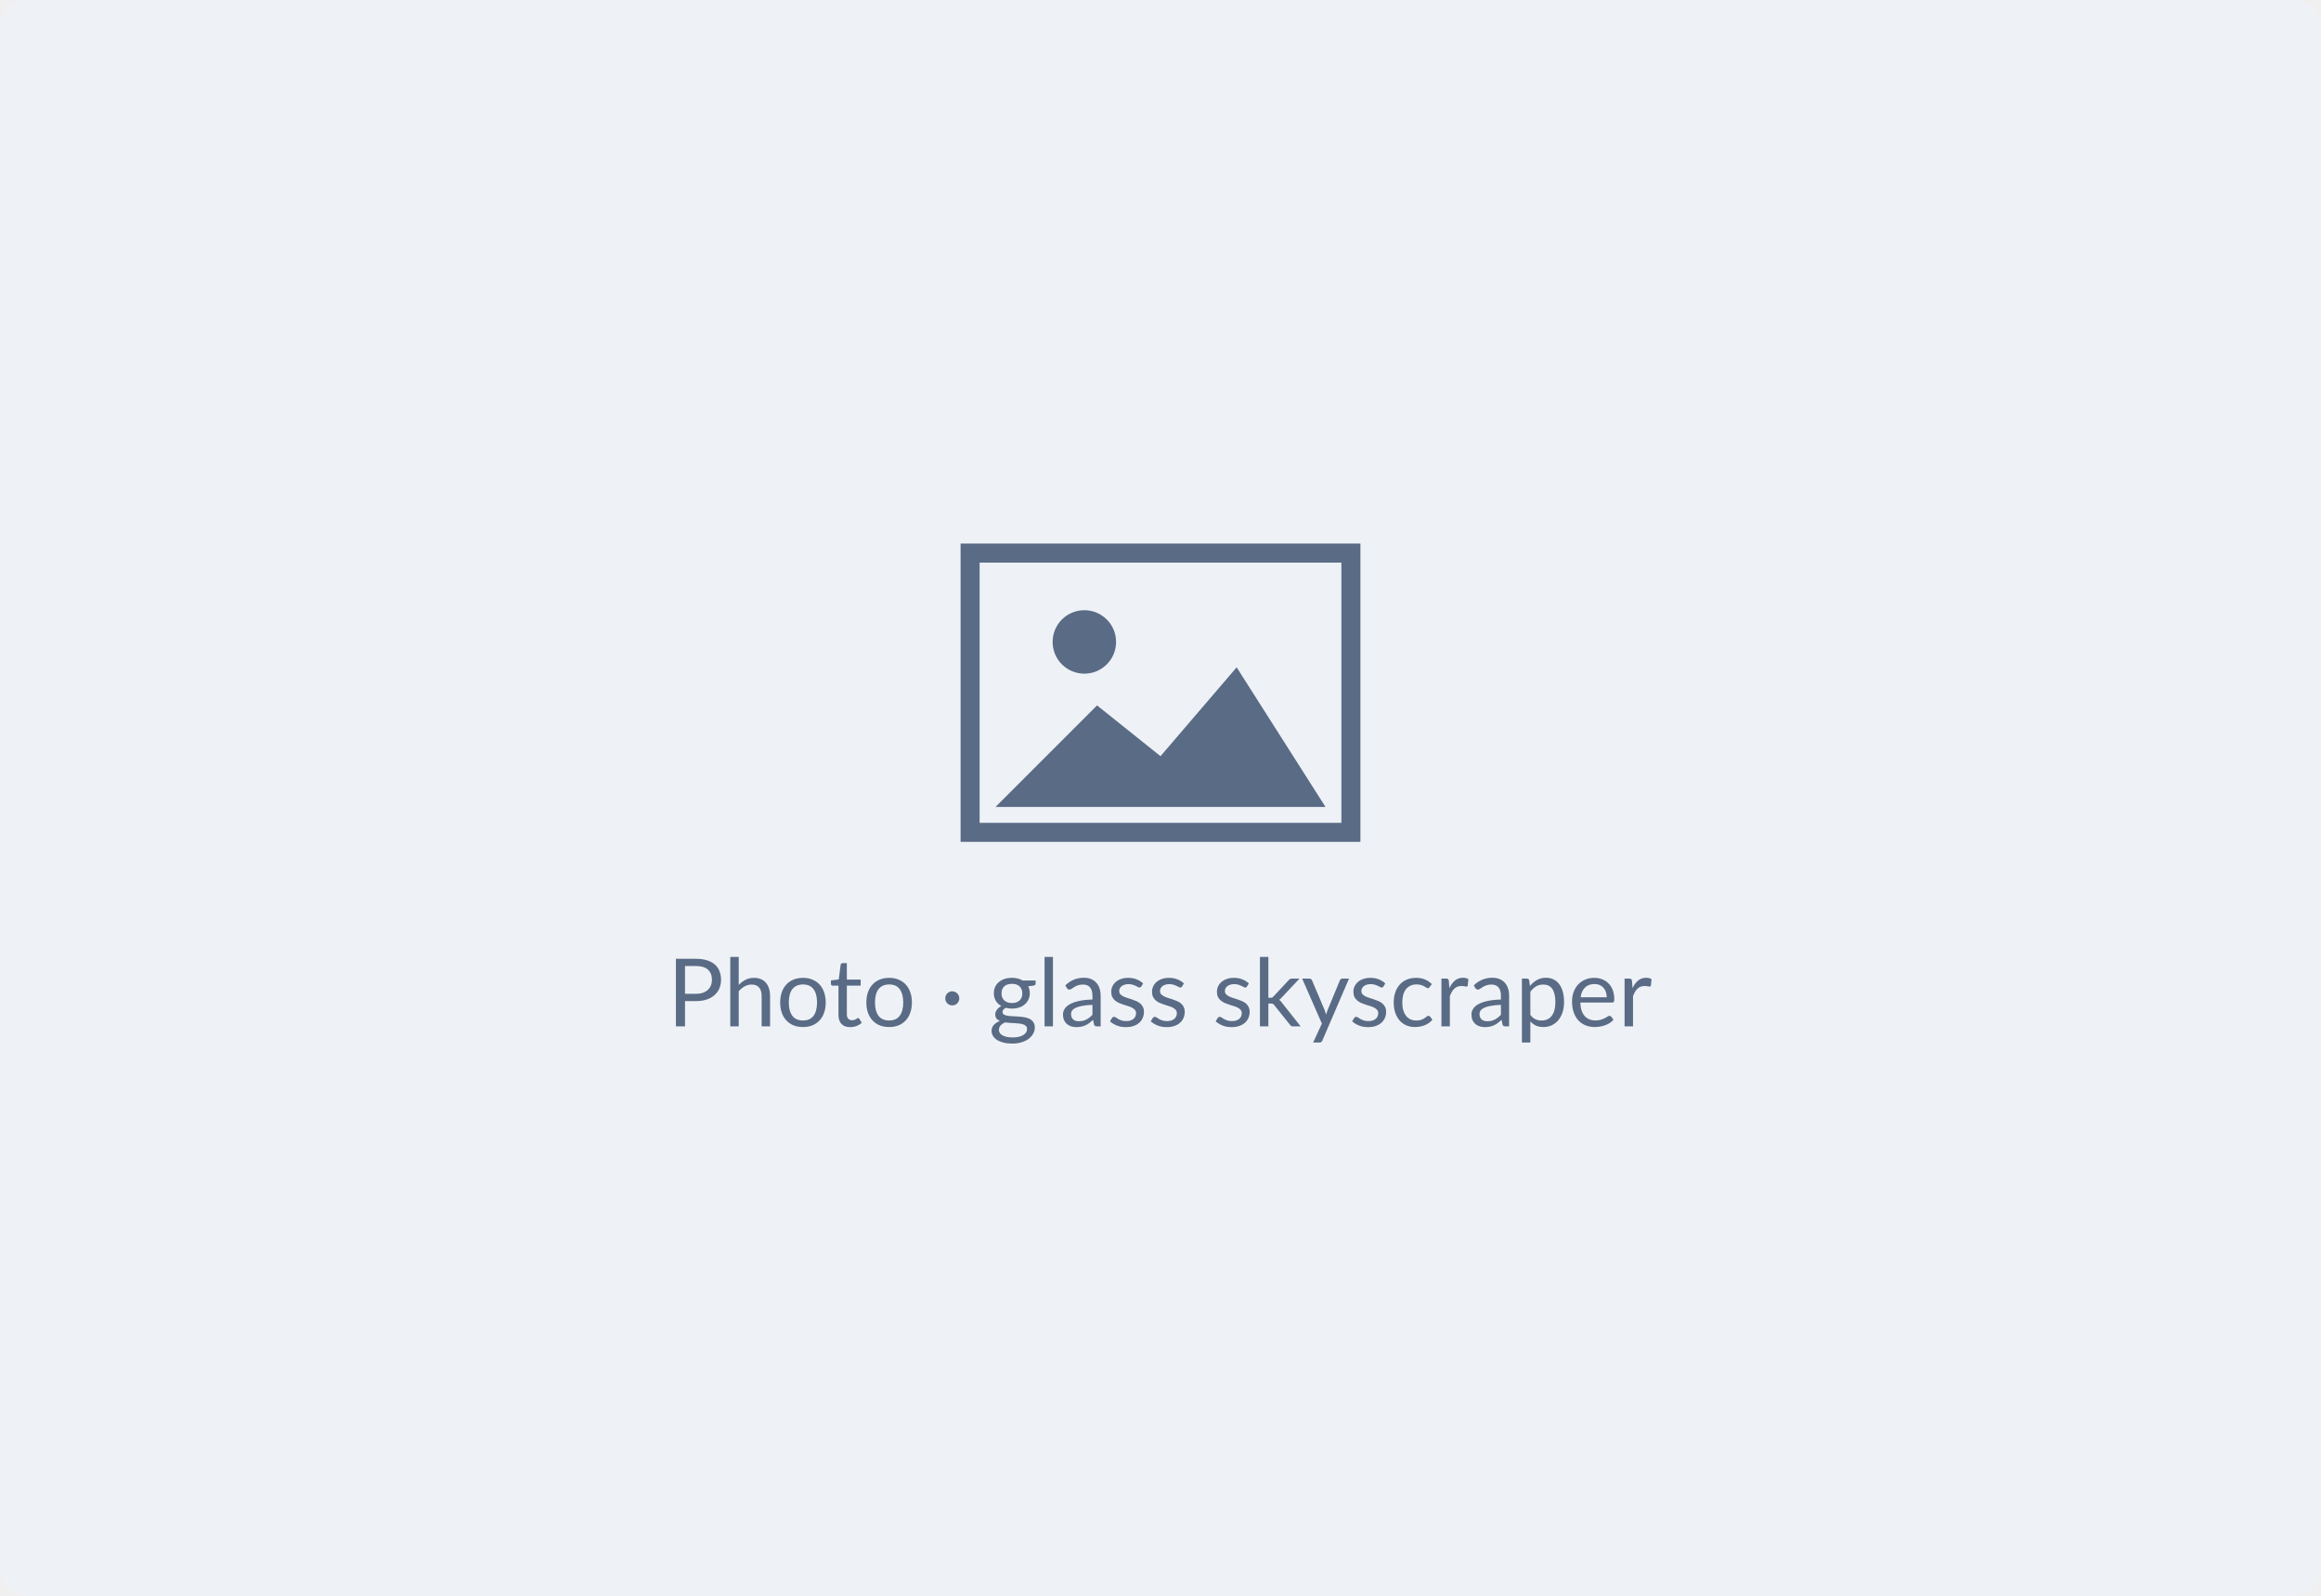
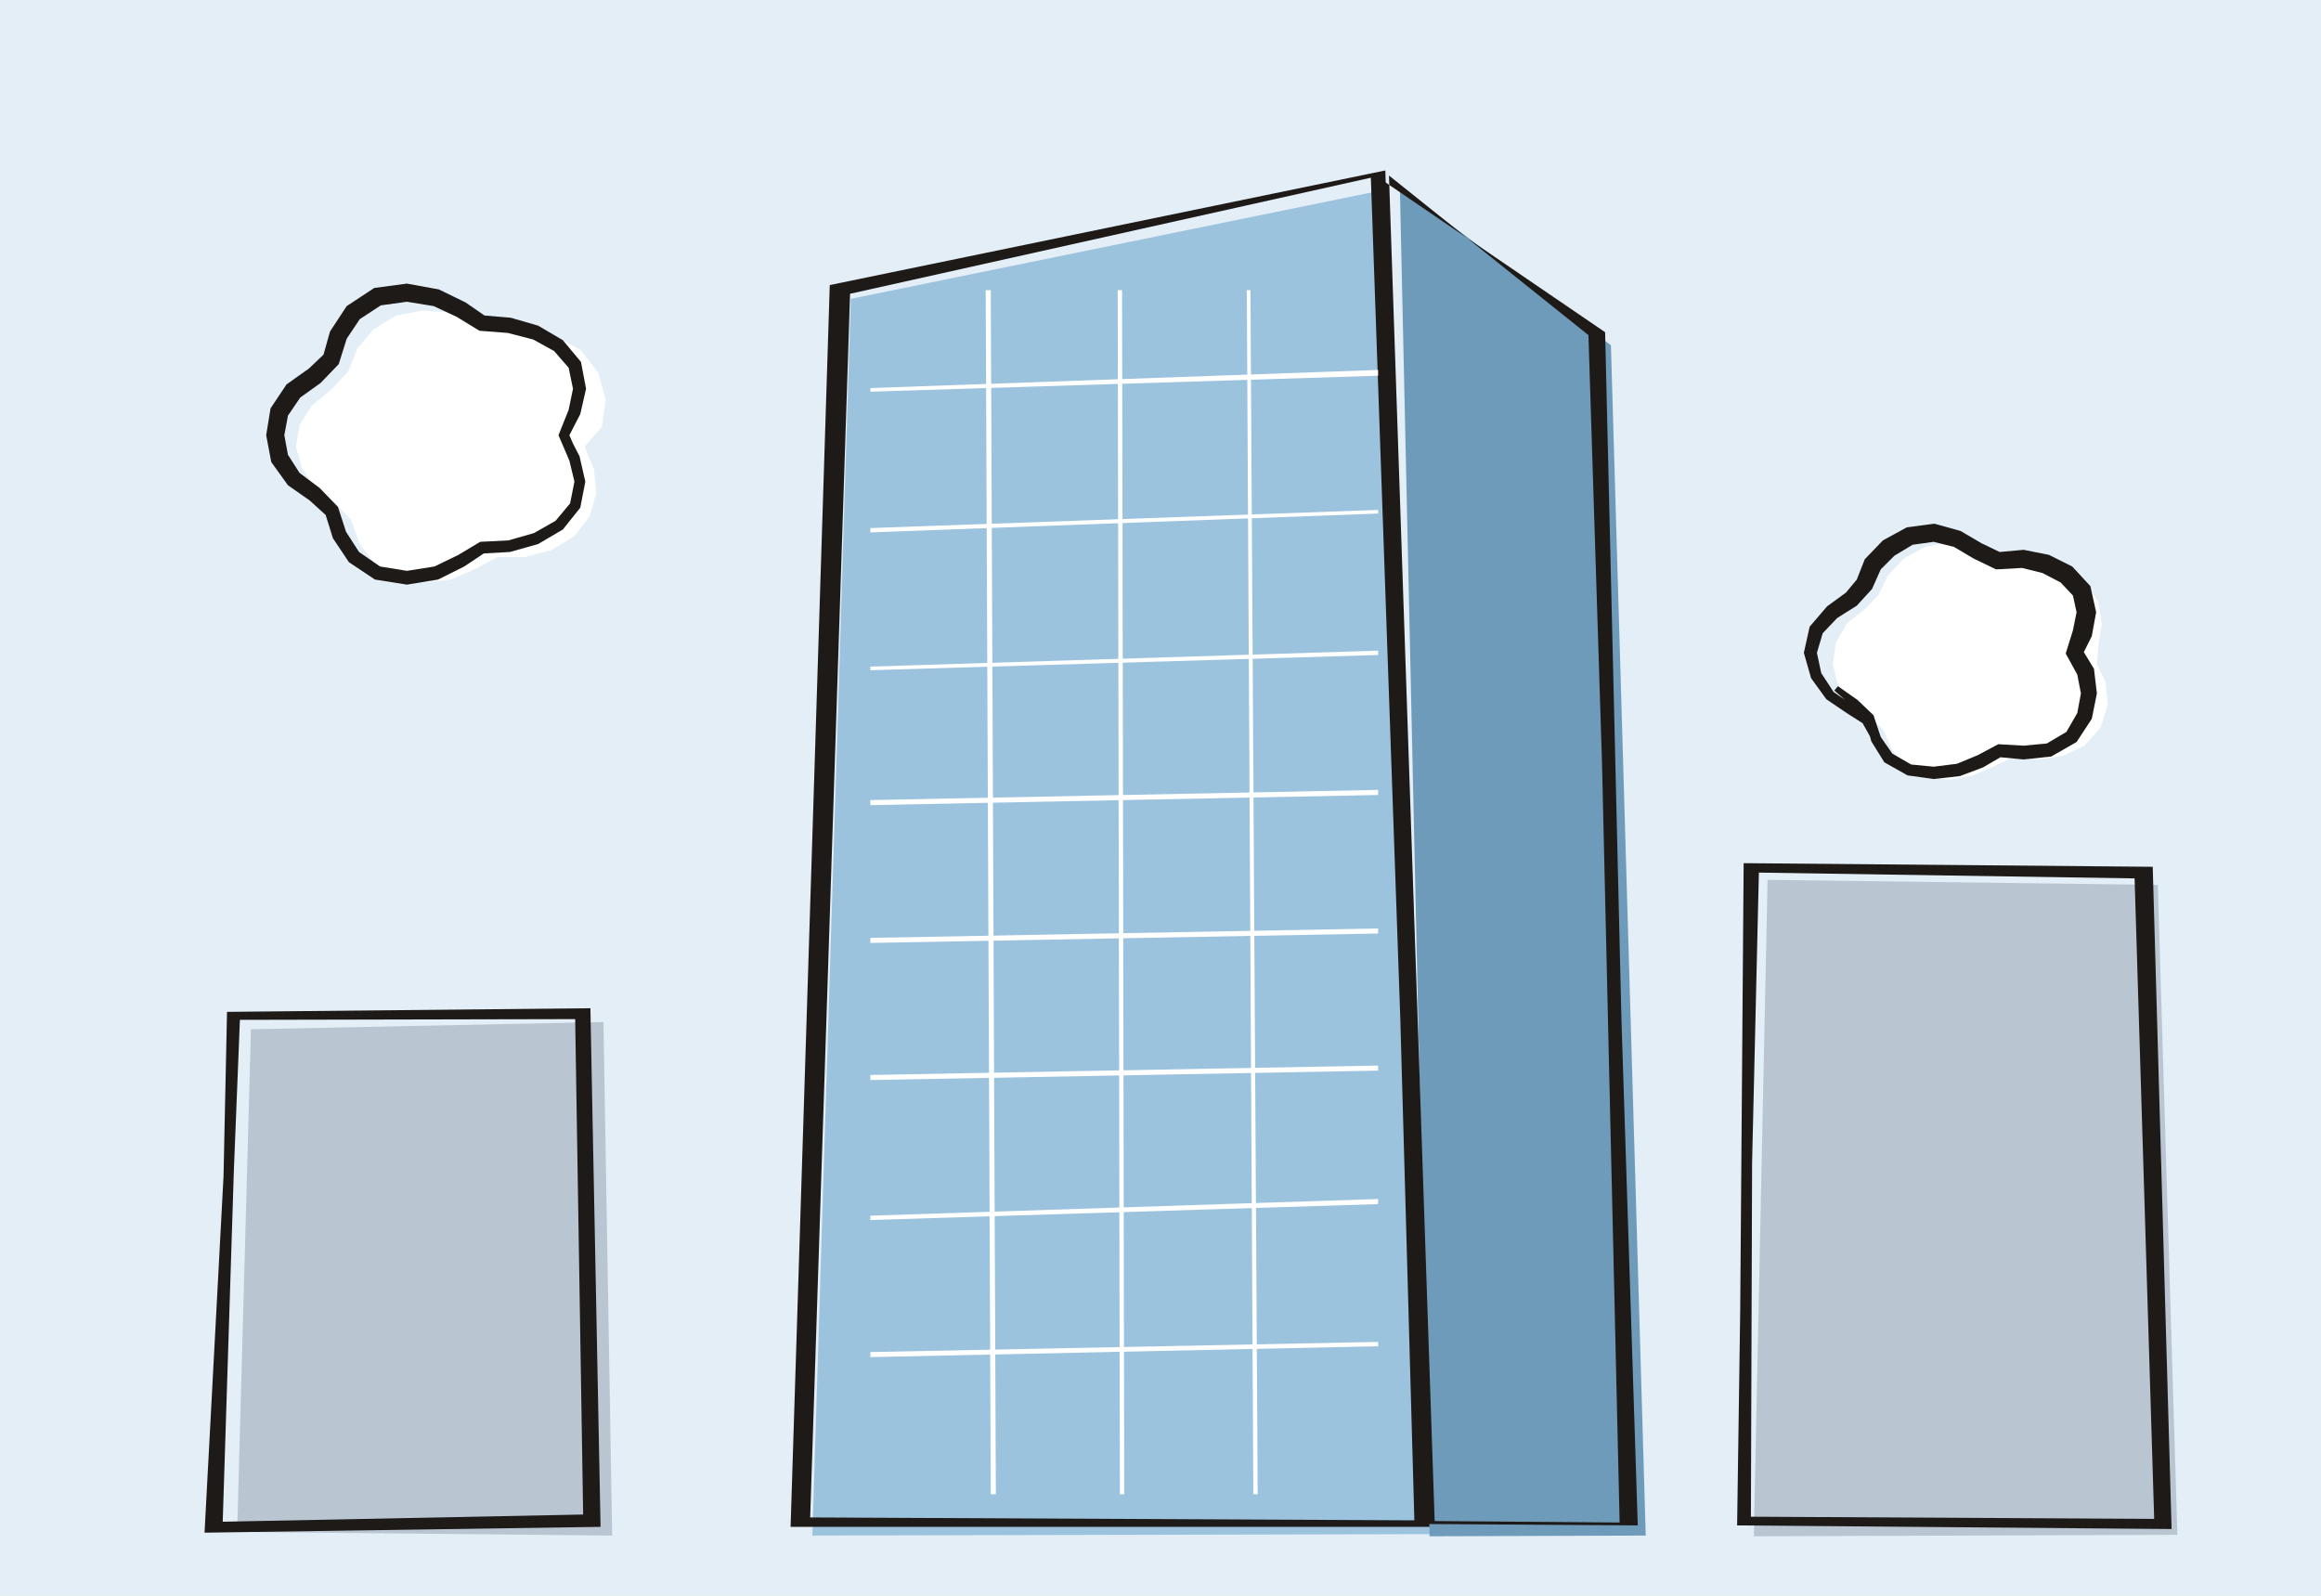
<svg xmlns="http://www.w3.org/2000/svg" width="320" height="220" viewBox="0 0 320 220" fill="none">
-   <g id="Picture">
-     <g id="Picture=Glass skyscraper">
-       <path d="M0 4C0 1.791 1.791 0 4 0H316C318.209 0 320 1.791 320 4V216C320 218.209 318.209 220 316 220H4C1.791 220 0 218.209 0 216V4Z" fill="#EEF2F7" />
-       <g id="Photo icon" clip-path="url(#clip0_3_4)">
-         <path id="Vector" d="M186.25 76.25H133.75V114.75H186.25V76.25Z" stroke="#5A6B85" stroke-width="2.625" />
-         <path id="Vector_2" d="M149.5 92.875C151.916 92.875 153.875 90.916 153.875 88.5C153.875 86.084 151.916 84.125 149.5 84.125C147.084 84.125 145.125 86.084 145.125 88.5C145.125 90.916 147.084 92.875 149.5 92.875Z" fill="#5A6B85" />
-         <path id="Vector_3" d="M137.25 111.25L151.25 97.25L160 104.25L170.5 92L182.75 111.25H137.25Z" fill="#5A6B85" />
-       </g>
-       <path id="Label" d="M95.939 137.015C96.299 137.015 96.615 136.967 96.888 136.872C97.165 136.777 97.397 136.644 97.584 136.475C97.774 136.302 97.917 136.096 98.013 135.858C98.108 135.62 98.156 135.357 98.156 135.071C98.156 134.478 97.971 134.014 97.603 133.68C97.239 133.347 96.684 133.18 95.939 133.18H94.444V137.015H95.939ZM95.939 132.185C96.528 132.185 97.04 132.255 97.473 132.393C97.911 132.528 98.272 132.721 98.558 132.972C98.844 133.223 99.057 133.527 99.195 133.882C99.338 134.237 99.41 134.634 99.41 135.071C99.41 135.505 99.334 135.901 99.183 136.261C99.031 136.621 98.808 136.93 98.513 137.19C98.223 137.45 97.861 137.654 97.427 137.801C96.999 137.944 96.502 138.016 95.939 138.016H94.444V141.5H93.189V132.185H95.939ZM101.85 135.793C102.131 135.494 102.443 135.256 102.786 135.078C103.128 134.9 103.522 134.811 103.969 134.811C104.328 134.811 104.645 134.872 104.918 134.993C105.195 135.11 105.425 135.279 105.607 135.5C105.793 135.717 105.934 135.979 106.029 136.287C106.124 136.595 106.172 136.935 106.172 137.307V141.5H105.009V137.307C105.009 136.809 104.894 136.423 104.664 136.15C104.439 135.873 104.094 135.734 103.631 135.734C103.288 135.734 102.968 135.817 102.669 135.981C102.374 136.146 102.101 136.369 101.85 136.651V141.5H100.686V131.925H101.85V135.793ZM110.711 134.811C111.192 134.811 111.625 134.892 112.011 135.052C112.396 135.212 112.726 135.44 112.999 135.734C113.272 136.029 113.48 136.387 113.623 136.807C113.77 137.223 113.844 137.689 113.844 138.204C113.844 138.724 113.77 139.192 113.623 139.608C113.48 140.024 113.272 140.38 112.999 140.674C112.726 140.969 112.396 141.197 112.011 141.357C111.625 141.513 111.192 141.591 110.711 141.591C110.225 141.591 109.788 141.513 109.398 141.357C109.012 141.197 108.683 140.969 108.41 140.674C108.137 140.38 107.926 140.024 107.779 139.608C107.636 139.192 107.565 138.724 107.565 138.204C107.565 137.689 107.636 137.223 107.779 136.807C107.926 136.387 108.137 136.029 108.41 135.734C108.683 135.44 109.012 135.212 109.398 135.052C109.788 134.892 110.225 134.811 110.711 134.811ZM110.711 140.688C111.361 140.688 111.846 140.471 112.167 140.037C112.487 139.6 112.648 138.991 112.648 138.211C112.648 137.427 112.487 136.816 112.167 136.378C111.846 135.94 111.361 135.721 110.711 135.721C110.381 135.721 110.093 135.778 109.846 135.89C109.603 136.003 109.4 136.166 109.235 136.378C109.075 136.59 108.953 136.852 108.871 137.164C108.793 137.472 108.754 137.821 108.754 138.211C108.754 138.991 108.914 139.6 109.235 140.037C109.56 140.471 110.052 140.688 110.711 140.688ZM117.218 141.604C116.698 141.604 116.297 141.459 116.016 141.168C115.738 140.878 115.6 140.46 115.6 139.914V135.884H114.807C114.737 135.884 114.679 135.864 114.631 135.825C114.584 135.782 114.56 135.717 114.56 135.63V135.169L115.639 135.032L115.905 132.998C115.918 132.933 115.946 132.881 115.99 132.842C116.037 132.799 116.098 132.777 116.172 132.777H116.757V135.045H118.661V135.884H116.757V139.836C116.757 140.113 116.824 140.319 116.958 140.453C117.093 140.588 117.266 140.655 117.478 140.655C117.6 140.655 117.704 140.64 117.79 140.609C117.881 140.575 117.959 140.538 118.024 140.499C118.089 140.46 118.143 140.425 118.187 140.395C118.234 140.36 118.276 140.343 118.31 140.343C118.371 140.343 118.425 140.38 118.473 140.453L118.811 141.006C118.611 141.192 118.371 141.34 118.089 141.448C117.808 141.552 117.517 141.604 117.218 141.604ZM122.593 134.811C123.074 134.811 123.508 134.892 123.893 135.052C124.279 135.212 124.608 135.44 124.881 135.734C125.154 136.029 125.362 136.387 125.505 136.807C125.653 137.223 125.726 137.689 125.726 138.204C125.726 138.724 125.653 139.192 125.505 139.608C125.362 140.024 125.154 140.38 124.881 140.674C124.608 140.969 124.279 141.197 123.893 141.357C123.508 141.513 123.074 141.591 122.593 141.591C122.108 141.591 121.67 141.513 121.28 141.357C120.895 141.197 120.565 140.969 120.292 140.674C120.019 140.38 119.809 140.024 119.662 139.608C119.519 139.192 119.447 138.724 119.447 138.204C119.447 137.689 119.519 137.223 119.662 136.807C119.809 136.387 120.019 136.029 120.292 135.734C120.565 135.44 120.895 135.212 121.28 135.052C121.67 134.892 122.108 134.811 122.593 134.811ZM122.593 140.688C123.243 140.688 123.729 140.471 124.049 140.037C124.37 139.6 124.53 138.991 124.53 138.211C124.53 137.427 124.37 136.816 124.049 136.378C123.729 135.94 123.243 135.721 122.593 135.721C122.264 135.721 121.976 135.778 121.729 135.89C121.486 136.003 121.283 136.166 121.118 136.378C120.958 136.59 120.836 136.852 120.754 137.164C120.676 137.472 120.637 137.821 120.637 138.211C120.637 138.991 120.797 139.6 121.118 140.037C121.443 140.471 121.935 140.688 122.593 140.688ZM130.325 137.645C130.325 137.511 130.349 137.383 130.397 137.262C130.449 137.141 130.518 137.037 130.605 136.95C130.696 136.863 130.797 136.794 130.91 136.742C131.027 136.69 131.151 136.664 131.281 136.664C131.415 136.664 131.543 136.69 131.664 136.742C131.785 136.794 131.889 136.863 131.976 136.95C132.063 137.037 132.132 137.141 132.184 137.262C132.236 137.383 132.262 137.511 132.262 137.645C132.262 137.775 132.236 137.899 132.184 138.016C132.132 138.133 132.063 138.237 131.976 138.328C131.889 138.415 131.785 138.484 131.664 138.536C131.543 138.584 131.415 138.607 131.281 138.607C131.151 138.607 131.027 138.584 130.91 138.536C130.797 138.484 130.696 138.415 130.605 138.328C130.518 138.237 130.449 138.133 130.397 138.016C130.349 137.899 130.325 137.775 130.325 137.645ZM139.518 138.282C139.752 138.282 139.957 138.25 140.135 138.185C140.313 138.12 140.462 138.029 140.584 137.912C140.705 137.795 140.796 137.656 140.857 137.496C140.917 137.331 140.948 137.151 140.948 136.956C140.948 136.553 140.824 136.233 140.577 135.994C140.334 135.756 139.981 135.637 139.518 135.637C139.05 135.637 138.692 135.756 138.445 135.994C138.202 136.233 138.081 136.553 138.081 136.956C138.081 137.151 138.111 137.331 138.172 137.496C138.237 137.656 138.33 137.795 138.452 137.912C138.573 138.029 138.722 138.12 138.9 138.185C139.078 138.25 139.284 138.282 139.518 138.282ZM141.604 141.858C141.604 141.697 141.559 141.567 141.468 141.467C141.377 141.368 141.253 141.29 141.097 141.233C140.945 141.177 140.768 141.138 140.564 141.116C140.36 141.09 140.144 141.071 139.914 141.058C139.689 141.045 139.459 141.032 139.225 141.019C138.991 141.006 138.766 140.984 138.549 140.954C138.306 141.067 138.107 141.21 137.951 141.383C137.799 141.552 137.724 141.751 137.724 141.981C137.724 142.128 137.76 142.265 137.834 142.391C137.912 142.521 138.029 142.631 138.185 142.722C138.341 142.817 138.536 142.891 138.77 142.943C139.008 142.999 139.288 143.028 139.609 143.028C139.921 143.028 140.2 142.999 140.447 142.943C140.694 142.887 140.902 142.807 141.071 142.703C141.244 142.599 141.377 142.475 141.468 142.332C141.559 142.189 141.604 142.031 141.604 141.858ZM142.781 135.175V135.604C142.781 135.747 142.69 135.838 142.508 135.877L141.76 135.975C141.907 136.261 141.981 136.577 141.981 136.924C141.981 137.245 141.918 137.537 141.793 137.801C141.671 138.061 141.502 138.285 141.286 138.471C141.069 138.657 140.809 138.8 140.506 138.9C140.202 139 139.873 139.049 139.518 139.049C139.21 139.049 138.92 139.013 138.647 138.939C138.508 139.026 138.402 139.119 138.328 139.218C138.254 139.314 138.218 139.411 138.218 139.511C138.218 139.667 138.28 139.786 138.406 139.868C138.536 139.946 138.705 140.003 138.913 140.037C139.121 140.072 139.357 140.094 139.622 140.102C139.89 140.111 140.163 140.126 140.441 140.148C140.722 140.165 140.995 140.198 141.26 140.245C141.528 140.293 141.767 140.371 141.975 140.479C142.183 140.588 142.349 140.737 142.475 140.928C142.605 141.119 142.67 141.366 142.67 141.669C142.67 141.951 142.599 142.224 142.456 142.488C142.317 142.752 142.115 142.986 141.851 143.19C141.587 143.398 141.262 143.563 140.876 143.684C140.495 143.81 140.064 143.873 139.583 143.873C139.102 143.873 138.681 143.825 138.322 143.73C137.962 143.634 137.663 143.506 137.425 143.346C137.186 143.186 137.006 142.999 136.885 142.787C136.768 142.579 136.71 142.36 136.71 142.131C136.71 141.806 136.811 141.53 137.015 141.305C137.219 141.08 137.498 140.9 137.854 140.765C137.659 140.679 137.503 140.564 137.386 140.421C137.273 140.274 137.217 140.076 137.217 139.83C137.217 139.734 137.234 139.637 137.269 139.537C137.303 139.433 137.355 139.331 137.425 139.231C137.498 139.127 137.587 139.03 137.691 138.939C137.795 138.848 137.916 138.768 138.055 138.698C137.73 138.516 137.477 138.276 137.295 137.977C137.113 137.674 137.022 137.323 137.022 136.924C137.022 136.603 137.082 136.313 137.204 136.053C137.329 135.789 137.503 135.565 137.724 135.383C137.945 135.197 138.207 135.054 138.51 134.954C138.818 134.855 139.154 134.805 139.518 134.805C139.804 134.805 140.07 134.837 140.317 134.902C140.564 134.963 140.789 135.054 140.993 135.175H142.781ZM145.173 131.925V141.5H144.016V131.925H145.173ZM150.618 138.536C150.085 138.553 149.63 138.597 149.253 138.666C148.88 138.731 148.575 138.818 148.336 138.926C148.102 139.034 147.931 139.162 147.823 139.309C147.719 139.457 147.667 139.621 147.667 139.803C147.667 139.977 147.695 140.126 147.751 140.252C147.808 140.378 147.883 140.482 147.979 140.564C148.078 140.642 148.193 140.7 148.323 140.739C148.458 140.774 148.601 140.791 148.752 140.791C148.956 140.791 149.142 140.772 149.311 140.733C149.48 140.69 149.638 140.629 149.786 140.551C149.937 140.473 150.08 140.38 150.215 140.271C150.353 140.163 150.488 140.04 150.618 139.901V138.536ZM146.88 135.845C147.244 135.494 147.636 135.232 148.057 135.058C148.477 134.885 148.943 134.798 149.454 134.798C149.823 134.798 150.15 134.859 150.436 134.98C150.722 135.102 150.962 135.271 151.157 135.487C151.352 135.704 151.5 135.966 151.599 136.274C151.699 136.582 151.749 136.92 151.749 137.288V141.5H151.235C151.123 141.5 151.036 141.483 150.975 141.448C150.915 141.409 150.867 141.335 150.832 141.227L150.702 140.603C150.529 140.763 150.36 140.906 150.195 141.032C150.031 141.153 149.857 141.257 149.675 141.344C149.493 141.426 149.298 141.489 149.09 141.533C148.887 141.58 148.659 141.604 148.408 141.604C148.152 141.604 147.912 141.569 147.686 141.5C147.461 141.426 147.264 141.318 147.095 141.175C146.93 141.032 146.798 140.852 146.698 140.635C146.603 140.414 146.555 140.154 146.555 139.855C146.555 139.595 146.627 139.346 146.77 139.108C146.913 138.865 147.145 138.651 147.465 138.464C147.786 138.278 148.204 138.126 148.72 138.009C149.235 137.888 149.868 137.819 150.618 137.801V137.288C150.618 136.777 150.507 136.391 150.286 136.131C150.065 135.867 149.742 135.734 149.318 135.734C149.032 135.734 148.791 135.771 148.596 135.845C148.406 135.914 148.239 135.994 148.096 136.085C147.957 136.172 147.836 136.252 147.732 136.326C147.632 136.395 147.532 136.43 147.433 136.43C147.355 136.43 147.288 136.41 147.231 136.371C147.175 136.328 147.127 136.276 147.088 136.215L146.88 135.845ZM157.346 136.001C157.294 136.096 157.214 136.144 157.106 136.144C157.041 136.144 156.967 136.12 156.885 136.072C156.802 136.025 156.701 135.973 156.579 135.916C156.462 135.856 156.321 135.802 156.157 135.754C155.992 135.702 155.797 135.676 155.572 135.676C155.377 135.676 155.201 135.702 155.045 135.754C154.889 135.802 154.755 135.869 154.642 135.955C154.534 136.042 154.449 136.144 154.389 136.261C154.332 136.374 154.304 136.497 154.304 136.631C154.304 136.8 154.352 136.941 154.447 137.054C154.547 137.167 154.677 137.264 154.837 137.346C154.998 137.429 155.18 137.502 155.383 137.567C155.587 137.628 155.795 137.695 156.007 137.769C156.224 137.838 156.434 137.916 156.638 138.003C156.841 138.09 157.023 138.198 157.184 138.328C157.344 138.458 157.472 138.618 157.567 138.809C157.667 138.995 157.717 139.221 157.717 139.485C157.717 139.788 157.663 140.07 157.554 140.33C157.446 140.586 157.286 140.809 157.073 140.999C156.861 141.186 156.601 141.333 156.293 141.441C155.986 141.55 155.63 141.604 155.227 141.604C154.768 141.604 154.352 141.53 153.979 141.383C153.607 141.231 153.29 141.038 153.03 140.804L153.303 140.362C153.338 140.306 153.379 140.263 153.427 140.232C153.474 140.202 153.535 140.187 153.609 140.187C153.687 140.187 153.769 140.217 153.856 140.278C153.942 140.339 154.046 140.406 154.168 140.479C154.293 140.553 154.445 140.62 154.623 140.681C154.8 140.742 155.021 140.772 155.286 140.772C155.511 140.772 155.708 140.744 155.877 140.688C156.046 140.627 156.187 140.547 156.3 140.447C156.412 140.347 156.495 140.232 156.547 140.102C156.603 139.972 156.631 139.834 156.631 139.686C156.631 139.504 156.581 139.355 156.482 139.238C156.386 139.117 156.259 139.015 156.098 138.932C155.938 138.846 155.754 138.772 155.546 138.711C155.342 138.646 155.132 138.579 154.915 138.51C154.703 138.441 154.493 138.363 154.285 138.276C154.081 138.185 153.899 138.072 153.739 137.938C153.578 137.804 153.448 137.639 153.349 137.444C153.253 137.245 153.206 137.004 153.206 136.722C153.206 136.471 153.258 136.231 153.362 136.001C153.466 135.767 153.617 135.563 153.817 135.39C154.016 135.212 154.261 135.071 154.551 134.968C154.842 134.863 155.173 134.811 155.546 134.811C155.979 134.811 156.367 134.881 156.709 135.019C157.056 135.154 157.355 135.34 157.606 135.578L157.346 136.001ZM162.97 136.001C162.918 136.096 162.838 136.144 162.73 136.144C162.665 136.144 162.591 136.12 162.509 136.072C162.426 136.025 162.325 135.973 162.203 135.916C162.086 135.856 161.945 135.802 161.781 135.754C161.616 135.702 161.421 135.676 161.196 135.676C161.001 135.676 160.825 135.702 160.669 135.754C160.513 135.802 160.379 135.869 160.266 135.955C160.158 136.042 160.073 136.144 160.013 136.261C159.956 136.374 159.928 136.497 159.928 136.631C159.928 136.8 159.976 136.941 160.071 137.054C160.171 137.167 160.301 137.264 160.461 137.346C160.622 137.429 160.804 137.502 161.007 137.567C161.211 137.628 161.419 137.695 161.631 137.769C161.848 137.838 162.058 137.916 162.262 138.003C162.465 138.09 162.647 138.198 162.808 138.328C162.968 138.458 163.096 138.618 163.191 138.809C163.291 138.995 163.341 139.221 163.341 139.485C163.341 139.788 163.287 140.07 163.178 140.33C163.07 140.586 162.91 140.809 162.697 140.999C162.485 141.186 162.225 141.333 161.917 141.441C161.61 141.55 161.254 141.604 160.851 141.604C160.392 141.604 159.976 141.53 159.603 141.383C159.231 141.231 158.914 141.038 158.654 140.804L158.927 140.362C158.962 140.306 159.003 140.263 159.051 140.232C159.098 140.202 159.159 140.187 159.233 140.187C159.311 140.187 159.393 140.217 159.48 140.278C159.566 140.339 159.67 140.406 159.792 140.479C159.917 140.553 160.069 140.62 160.247 140.681C160.424 140.742 160.645 140.772 160.91 140.772C161.135 140.772 161.332 140.744 161.501 140.688C161.67 140.627 161.811 140.547 161.924 140.447C162.036 140.347 162.119 140.232 162.171 140.102C162.227 139.972 162.255 139.834 162.255 139.686C162.255 139.504 162.205 139.355 162.106 139.238C162.01 139.117 161.883 139.015 161.722 138.932C161.562 138.846 161.378 138.772 161.17 138.711C160.966 138.646 160.756 138.579 160.539 138.51C160.327 138.441 160.117 138.363 159.909 138.276C159.705 138.185 159.523 138.072 159.363 137.938C159.202 137.804 159.072 137.639 158.973 137.444C158.877 137.245 158.83 137.004 158.83 136.722C158.83 136.471 158.882 136.231 158.986 136.001C159.09 135.767 159.241 135.563 159.441 135.39C159.64 135.212 159.885 135.071 160.175 134.968C160.466 134.863 160.797 134.811 161.17 134.811C161.603 134.811 161.991 134.881 162.333 135.019C162.68 135.154 162.979 135.34 163.23 135.578L162.97 136.001ZM171.92 136.001C171.868 136.096 171.788 136.144 171.68 136.144C171.615 136.144 171.541 136.12 171.459 136.072C171.377 136.025 171.275 135.973 171.153 135.916C171.036 135.856 170.896 135.802 170.731 135.754C170.566 135.702 170.371 135.676 170.146 135.676C169.951 135.676 169.775 135.702 169.619 135.754C169.463 135.802 169.329 135.869 169.216 135.955C169.108 136.042 169.024 136.144 168.963 136.261C168.907 136.374 168.878 136.497 168.878 136.631C168.878 136.8 168.926 136.941 169.021 137.054C169.121 137.167 169.251 137.264 169.411 137.346C169.572 137.429 169.754 137.502 169.957 137.567C170.161 137.628 170.369 137.695 170.581 137.769C170.798 137.838 171.008 137.916 171.212 138.003C171.416 138.09 171.598 138.198 171.758 138.328C171.918 138.458 172.046 138.618 172.141 138.809C172.241 138.995 172.291 139.221 172.291 139.485C172.291 139.788 172.237 140.07 172.128 140.33C172.02 140.586 171.86 140.809 171.647 140.999C171.435 141.186 171.175 141.333 170.867 141.441C170.56 141.55 170.204 141.604 169.801 141.604C169.342 141.604 168.926 141.53 168.553 141.383C168.181 141.231 167.864 141.038 167.604 140.804L167.877 140.362C167.912 140.306 167.953 140.263 168.001 140.232C168.049 140.202 168.109 140.187 168.183 140.187C168.261 140.187 168.343 140.217 168.43 140.278C168.517 140.339 168.621 140.406 168.742 140.479C168.868 140.553 169.019 140.62 169.197 140.681C169.375 140.742 169.596 140.772 169.86 140.772C170.085 140.772 170.282 140.744 170.451 140.688C170.62 140.627 170.761 140.547 170.874 140.447C170.987 140.347 171.069 140.232 171.121 140.102C171.177 139.972 171.205 139.834 171.205 139.686C171.205 139.504 171.156 139.355 171.056 139.238C170.961 139.117 170.833 139.015 170.672 138.932C170.512 138.846 170.328 138.772 170.12 138.711C169.916 138.646 169.706 138.579 169.489 138.51C169.277 138.441 169.067 138.363 168.859 138.276C168.655 138.185 168.473 138.072 168.313 137.938C168.153 137.804 168.023 137.639 167.923 137.444C167.828 137.245 167.78 137.004 167.78 136.722C167.78 136.471 167.832 136.231 167.936 136.001C168.04 135.767 168.192 135.563 168.391 135.39C168.59 135.212 168.835 135.071 169.125 134.968C169.416 134.863 169.747 134.811 170.12 134.811C170.553 134.811 170.941 134.881 171.283 135.019C171.63 135.154 171.929 135.34 172.18 135.578L171.92 136.001ZM174.873 131.925V137.561H175.172C175.259 137.561 175.33 137.55 175.386 137.528C175.447 137.502 175.51 137.453 175.575 137.379L177.655 135.149C177.716 135.076 177.778 135.019 177.843 134.98C177.913 134.937 178.004 134.915 178.116 134.915H179.163L176.738 137.496C176.621 137.643 176.496 137.758 176.361 137.84C176.439 137.892 176.509 137.953 176.569 138.022C176.634 138.087 176.695 138.163 176.751 138.25L179.325 141.5H178.292C178.192 141.5 178.106 141.485 178.032 141.454C177.963 141.42 177.902 141.359 177.85 141.272L175.685 138.575C175.62 138.484 175.555 138.425 175.49 138.399C175.43 138.369 175.334 138.354 175.204 138.354H174.873V141.5H173.709V131.925H174.873ZM185.992 134.915L182.32 143.444C182.281 143.53 182.231 143.6 182.17 143.652C182.114 143.704 182.025 143.73 181.904 143.73H181.046L182.248 141.116L179.531 134.915H180.532C180.632 134.915 180.71 134.941 180.766 134.993C180.827 135.041 180.868 135.095 180.89 135.156L182.651 139.303C182.72 139.485 182.779 139.676 182.827 139.875C182.887 139.671 182.952 139.478 183.022 139.296L184.731 135.156C184.757 135.087 184.8 135.03 184.861 134.987C184.926 134.939 184.998 134.915 185.076 134.915H185.992ZM190.735 136.001C190.683 136.096 190.603 136.144 190.494 136.144C190.429 136.144 190.356 136.12 190.273 136.072C190.191 136.025 190.089 135.973 189.968 135.916C189.851 135.856 189.71 135.802 189.545 135.754C189.381 135.702 189.186 135.676 188.96 135.676C188.765 135.676 188.59 135.702 188.434 135.754C188.278 135.802 188.144 135.869 188.031 135.955C187.923 136.042 187.838 136.144 187.777 136.261C187.721 136.374 187.693 136.497 187.693 136.631C187.693 136.8 187.741 136.941 187.836 137.054C187.936 137.167 188.066 137.264 188.226 137.346C188.386 137.429 188.568 137.502 188.772 137.567C188.976 137.628 189.184 137.695 189.396 137.769C189.613 137.838 189.823 137.916 190.026 138.003C190.23 138.09 190.412 138.198 190.572 138.328C190.733 138.458 190.861 138.618 190.956 138.809C191.056 138.995 191.105 139.221 191.105 139.485C191.105 139.788 191.051 140.07 190.943 140.33C190.835 140.586 190.674 140.809 190.462 140.999C190.25 141.186 189.99 141.333 189.682 141.441C189.374 141.55 189.019 141.604 188.616 141.604C188.157 141.604 187.741 141.53 187.368 141.383C186.995 141.231 186.679 141.038 186.419 140.804L186.692 140.362C186.727 140.306 186.768 140.263 186.815 140.232C186.863 140.202 186.924 140.187 186.997 140.187C187.075 140.187 187.158 140.217 187.244 140.278C187.331 140.339 187.435 140.406 187.556 140.479C187.682 140.553 187.834 140.62 188.011 140.681C188.189 140.742 188.41 140.772 188.674 140.772C188.9 140.772 189.097 140.744 189.266 140.688C189.435 140.627 189.576 140.547 189.688 140.447C189.801 140.347 189.883 140.232 189.935 140.102C189.992 139.972 190.02 139.834 190.02 139.686C190.02 139.504 189.97 139.355 189.87 139.238C189.775 139.117 189.647 139.015 189.487 138.932C189.327 138.846 189.142 138.772 188.934 138.711C188.731 138.646 188.521 138.579 188.304 138.51C188.092 138.441 187.881 138.363 187.673 138.276C187.47 138.185 187.288 138.072 187.127 137.938C186.967 137.804 186.837 137.639 186.737 137.444C186.642 137.245 186.594 137.004 186.594 136.722C186.594 136.471 186.646 136.231 186.75 136.001C186.854 135.767 187.006 135.563 187.205 135.39C187.405 135.212 187.65 135.071 187.94 134.968C188.23 134.863 188.562 134.811 188.934 134.811C189.368 134.811 189.756 134.881 190.098 135.019C190.445 135.154 190.744 135.34 190.995 135.578L190.735 136.001ZM197.106 136.085C197.072 136.133 197.037 136.17 197.002 136.196C196.968 136.222 196.92 136.235 196.859 136.235C196.794 136.235 196.723 136.209 196.645 136.157C196.567 136.101 196.469 136.04 196.352 135.975C196.24 135.91 196.099 135.851 195.93 135.799C195.765 135.743 195.562 135.715 195.319 135.715C194.994 135.715 194.708 135.773 194.461 135.89C194.214 136.003 194.006 136.168 193.837 136.384C193.672 136.601 193.547 136.863 193.46 137.171C193.378 137.479 193.336 137.823 193.336 138.204C193.336 138.603 193.382 138.958 193.473 139.27C193.564 139.578 193.692 139.838 193.856 140.05C194.025 140.258 194.227 140.419 194.461 140.531C194.699 140.64 194.966 140.694 195.26 140.694C195.542 140.694 195.774 140.661 195.956 140.596C196.138 140.527 196.287 140.451 196.404 140.369C196.526 140.287 196.625 140.213 196.703 140.148C196.786 140.079 196.866 140.044 196.944 140.044C197.039 140.044 197.113 140.081 197.165 140.154L197.49 140.577C197.347 140.755 197.184 140.906 197.002 141.032C196.82 141.158 196.623 141.264 196.411 141.35C196.203 141.433 195.984 141.493 195.754 141.533C195.525 141.572 195.291 141.591 195.052 141.591C194.641 141.591 194.257 141.515 193.902 141.363C193.551 141.212 193.245 140.993 192.985 140.707C192.725 140.417 192.522 140.061 192.374 139.641C192.227 139.221 192.153 138.742 192.153 138.204C192.153 137.715 192.221 137.262 192.355 136.846C192.494 136.43 192.693 136.072 192.953 135.773C193.217 135.47 193.54 135.234 193.921 135.065C194.307 134.896 194.749 134.811 195.247 134.811C195.711 134.811 196.118 134.887 196.469 135.039C196.825 135.186 197.139 135.396 197.412 135.669L197.106 136.085ZM199.83 136.235C200.038 135.784 200.294 135.433 200.597 135.182C200.901 134.926 201.271 134.798 201.709 134.798C201.848 134.798 201.98 134.814 202.105 134.844C202.235 134.874 202.35 134.922 202.45 134.987L202.365 135.851C202.339 135.96 202.274 136.014 202.17 136.014C202.11 136.014 202.021 136.001 201.904 135.975C201.787 135.949 201.655 135.936 201.507 135.936C201.299 135.936 201.113 135.966 200.948 136.027C200.788 136.088 200.643 136.179 200.513 136.3C200.387 136.417 200.272 136.564 200.168 136.742C200.069 136.915 199.978 137.115 199.895 137.34V141.5H198.732V134.915H199.395C199.521 134.915 199.607 134.939 199.655 134.987C199.703 135.035 199.735 135.117 199.752 135.234L199.83 136.235ZM206.934 138.536C206.401 138.553 205.946 138.597 205.569 138.666C205.197 138.731 204.891 138.818 204.653 138.926C204.419 139.034 204.248 139.162 204.139 139.309C204.035 139.457 203.983 139.621 203.983 139.803C203.983 139.977 204.011 140.126 204.068 140.252C204.124 140.378 204.2 140.482 204.295 140.564C204.395 140.642 204.51 140.7 204.64 140.739C204.774 140.774 204.917 140.791 205.069 140.791C205.272 140.791 205.459 140.772 205.628 140.733C205.797 140.69 205.955 140.629 206.102 140.551C206.254 140.473 206.397 140.38 206.531 140.271C206.67 140.163 206.804 140.04 206.934 139.901V138.536ZM203.197 135.845C203.561 135.494 203.953 135.232 204.373 135.058C204.794 134.885 205.259 134.798 205.771 134.798C206.139 134.798 206.466 134.859 206.752 134.98C207.038 135.102 207.279 135.271 207.474 135.487C207.669 135.704 207.816 135.966 207.916 136.274C208.015 136.582 208.065 136.92 208.065 137.288V141.5H207.552C207.439 141.5 207.352 141.483 207.292 141.448C207.231 141.409 207.183 141.335 207.149 141.227L207.019 140.603C206.845 140.763 206.676 140.906 206.512 141.032C206.347 141.153 206.174 141.257 205.992 141.344C205.81 141.426 205.615 141.489 205.407 141.533C205.203 141.58 204.976 141.604 204.724 141.604C204.469 141.604 204.228 141.569 204.003 141.5C203.777 141.426 203.58 141.318 203.411 141.175C203.247 141.032 203.114 140.852 203.015 140.635C202.919 140.414 202.872 140.154 202.872 139.855C202.872 139.595 202.943 139.346 203.086 139.108C203.229 138.865 203.461 138.651 203.782 138.464C204.102 138.278 204.521 138.126 205.036 138.009C205.552 137.888 206.185 137.819 206.934 137.801V137.288C206.934 136.777 206.824 136.391 206.603 136.131C206.382 135.867 206.059 135.734 205.634 135.734C205.348 135.734 205.108 135.771 204.913 135.845C204.722 135.914 204.555 135.994 204.412 136.085C204.274 136.172 204.152 136.252 204.048 136.326C203.949 136.395 203.849 136.43 203.749 136.43C203.671 136.43 203.604 136.41 203.548 136.371C203.491 136.328 203.444 136.276 203.405 136.215L203.197 135.845ZM210.991 139.914C211.203 140.2 211.435 140.401 211.687 140.518C211.938 140.635 212.22 140.694 212.532 140.694C213.147 140.694 213.619 140.475 213.949 140.037C214.278 139.6 214.443 138.976 214.443 138.165C214.443 137.736 214.404 137.368 214.326 137.06C214.252 136.753 214.144 136.501 214.001 136.306C213.858 136.107 213.682 135.962 213.474 135.871C213.266 135.78 213.03 135.734 212.766 135.734C212.389 135.734 212.057 135.821 211.771 135.994C211.489 136.168 211.229 136.413 210.991 136.729V139.914ZM210.933 135.936C211.21 135.594 211.531 135.318 211.895 135.11C212.259 134.902 212.675 134.798 213.143 134.798C213.524 134.798 213.868 134.872 214.176 135.019C214.484 135.162 214.746 135.377 214.963 135.663C215.179 135.945 215.346 136.296 215.463 136.716C215.58 137.136 215.639 137.619 215.639 138.165C215.639 138.651 215.574 139.104 215.444 139.524C215.314 139.94 215.125 140.302 214.878 140.609C214.635 140.913 214.336 141.153 213.981 141.331C213.63 141.504 213.234 141.591 212.792 141.591C212.389 141.591 212.042 141.524 211.752 141.389C211.466 141.251 211.212 141.06 210.991 140.817V143.73H209.828V134.915H210.523C210.688 134.915 210.79 134.996 210.829 135.156L210.933 135.936ZM221.522 137.489C221.522 137.221 221.483 136.976 221.405 136.755C221.331 136.53 221.221 136.337 221.073 136.176C220.93 136.012 220.755 135.886 220.547 135.799C220.339 135.708 220.103 135.663 219.838 135.663C219.284 135.663 218.844 135.825 218.519 136.15C218.198 136.471 217.999 136.917 217.921 137.489H221.522ZM222.458 140.577C222.315 140.75 222.144 140.902 221.944 141.032C221.745 141.158 221.53 141.262 221.301 141.344C221.075 141.426 220.841 141.487 220.599 141.526C220.356 141.569 220.116 141.591 219.877 141.591C219.422 141.591 219.002 141.515 218.616 141.363C218.235 141.207 217.903 140.982 217.622 140.688C217.344 140.388 217.128 140.02 216.972 139.582C216.816 139.145 216.738 138.642 216.738 138.074C216.738 137.615 216.807 137.186 216.946 136.787C217.089 136.389 217.292 136.044 217.557 135.754C217.821 135.459 218.144 135.23 218.525 135.065C218.907 134.896 219.336 134.811 219.812 134.811C220.207 134.811 220.571 134.879 220.904 135.013C221.242 135.143 221.533 135.334 221.775 135.585C222.022 135.832 222.215 136.14 222.354 136.508C222.492 136.872 222.562 137.288 222.562 137.756C222.562 137.938 222.542 138.059 222.503 138.12C222.464 138.181 222.391 138.211 222.282 138.211H217.882C217.895 138.627 217.951 138.989 218.051 139.296C218.155 139.604 218.298 139.862 218.48 140.07C218.662 140.274 218.878 140.427 219.13 140.531C219.381 140.631 219.663 140.681 219.975 140.681C220.265 140.681 220.514 140.648 220.722 140.583C220.935 140.514 221.117 140.44 221.268 140.362C221.42 140.284 221.546 140.213 221.645 140.148C221.749 140.079 221.838 140.044 221.912 140.044C222.007 140.044 222.081 140.081 222.133 140.154L222.458 140.577ZM225.081 136.235C225.289 135.784 225.545 135.433 225.848 135.182C226.152 134.926 226.522 134.798 226.96 134.798C227.099 134.798 227.231 134.814 227.356 134.844C227.486 134.874 227.601 134.922 227.701 134.987L227.616 135.851C227.59 135.96 227.525 136.014 227.421 136.014C227.361 136.014 227.272 136.001 227.155 135.975C227.038 135.949 226.906 135.936 226.758 135.936C226.55 135.936 226.364 135.966 226.199 136.027C226.039 136.088 225.894 136.179 225.764 136.3C225.638 136.417 225.523 136.564 225.419 136.742C225.32 136.915 225.229 137.115 225.146 137.34V141.5H223.983V134.915H224.646C224.772 134.915 224.858 134.939 224.906 134.987C224.954 135.035 224.986 135.117 225.003 135.234L225.081 136.235Z" fill="#5A6B85" />
-     </g>
+   <clipPath id="pc">
+     <rect width="320" height="220" />
+   </clipPath>
+   <g clip-path="url(#pc)">
+     <rect width="320" height="220" fill="#E3EEF6" />
+     <path d="M112.0 211.7 L117.3 41.2 L191.2 26.1 L198.1 211.5Z" fill="#9CC3DE" />
+     <path d="M189.8 24.0 L195.0 209.6 L111.7 209.2 L117.2 40.5 L189.0 24.5 L195.5 210.0 L196.4 210.0 L191.0 23.5 L114.4 39.3 L109.0 210.5 L197.2 210.5 L190.8 24.0Z" fill="#1E1A17" />
+     <path d="M197.1 211.8 L193.0 25.7 L222.1 47.6 L226.9 211.7Z" fill="#6F9BBA" />
+     <path d="M219.5 46.0 L223.3 209.9 L197.8 209.7 L191.5 24.2 L219.0 46.2 L224.2 210.0 L225.2 210.0 L221.3 45.8 L189.2 23.9 L195.6 210.1 L225.8 210.3 L220.5 46.0Z" fill="#1E1A17" />
+     <path d="M120.0 54.0 L190.0 51.8 L190.0 51.0 L120.0 53.5Z" fill="#FFFFFF" />
+     <path d="M120.0 73.4 L190.0 70.8 L190.0 70.3 L120.0 72.8Z" fill="#FFFFFF" />
+     <path d="M120.0 92.4 L190.0 90.3 L190.0 89.7 L120.0 91.9Z" fill="#FFFFFF" />
+     <path d="M120.0 111.0 L190.0 109.6 L190.0 108.9 L120.0 110.3Z" fill="#FFFFFF" />
+     <path d="M120.0 130.0 L190.0 128.7 L190.0 128.0 L120.0 129.3Z" fill="#FFFFFF" />
+     <path d="M120.0 148.9 L190.0 147.6 L190.0 146.9 L120.0 148.2Z" fill="#FFFFFF" />
+     <path d="M120.0 168.2 L190.0 166.0 L190.0 165.3 L120.0 167.6Z" fill="#FFFFFF" />
+     <path d="M120.0 187.1 L190.0 185.6 L190.0 185.0 L120.0 186.4Z" fill="#FFFFFF" />
+     <path d="M135.9 40.0 L136.6 206.0 L137.3 206.0 L136.6 40.0Z" fill="#FFFFFF" />
+     <path d="M154.1 40.0 L154.4 206.0 L155.0 206.0 L154.7 40.0Z" fill="#FFFFFF" />
+     <path d="M171.9 40.0 L172.8 206.0 L173.4 206.0 L172.4 40.0Z" fill="#FFFFFF" />
+     <path d="M80.6 61.6 L81.9 64.7 L82.2 68.0 L81.3 71.2 L79.2 73.9 L76.1 75.8 L72.4 76.8 L68.6 76.8 L65.6 78.4 L62.2 79.9 L58.3 80.3 L54.7 79.5 L51.6 77.6 L49.6 75.0 L48.4 71.7 L46.1 69.2 L43.3 67.0 L41.6 64.5 L40.8 61.6 L41.3 58.6 L43.0 55.9 L45.8 53.6 L48.0 51.2 L49.3 48.0 L51.5 45.4 L54.6 43.5 L58.3 42.8 L62.2 43.1 L65.7 44.5 L68.7 45.8 L72.5 45.5 L76.5 46.3 L80.1 48.3 L82.5 51.4 L83.5 55.1 L83.0 58.8Z" fill="#FFFFFF" />
+     <path d="M79.5 53.5 L78.7 56.6 L77.0 60.0 L78.5 63.5 L79.2 66.4 L78.6 69.4 L76.6 71.8 L73.6 73.5 L70.1 74.5 L66.2 74.7 L63.2 76.5 L59.9 78.1 L56.1 78.7 L52.4 78.1 L49.5 76.1 L47.7 73.3 L46.6 69.9 L44.1 67.3 L41.3 65.2 L39.7 62.7 L39.2 60.0 L39.7 57.3 L41.4 54.8 L44.2 52.8 L46.7 50.2 L47.8 46.7 L49.6 44.0 L52.5 42.1 L56.1 41.6 L59.8 42.2 L63.0 43.7 L66.1 45.6 L70.0 45.9 L73.5 46.8 L76.4 48.4 L78.4 50.7 L79.0 53.6 L78.4 56.5 L77.0 60.0 L79.0 63.4 L79.8 63.0 L78.5 60.0 L80.0 57.1 L80.8 53.6 L80.1 49.9 L77.6 46.9 L74.2 44.9 L70.4 43.8 L66.8 43.5 L64.2 41.7 L60.5 39.9 L56.1 39.1 L51.6 39.7 L47.8 42.2 L45.5 45.7 L44.6 48.9 L42.6 50.8 L39.5 53.0 L37.3 56.3 L36.7 60.0 L37.4 63.7 L39.7 66.9 L42.7 69.0 L44.9 71.0 L45.9 74.2 L48.1 77.5 L51.7 79.9 L56.1 80.6 L60.4 79.9 L64.0 78.1 L66.7 76.3 L70.3 76.1 L74.2 75.0 L77.6 73.0 L80.0 70.0 L80.7 66.4 L79.9 62.9 L78.4 60.0 L79.9 57.0 L80.2 53.6Z" fill="#1E1A17" />
+     <path d="M289.1 91.6 L290.3 94.0 L290.6 97.2 L289.6 100.3 L287.4 102.8 L284.4 104.2 L281.1 104.7 L277.7 104.3 L274.8 105.7 L272.0 106.9 L268.8 107.5 L265.7 107.1 L262.9 105.7 L260.9 103.5 L259.7 100.7 L257.7 98.7 L255.2 96.8 L253.4 94.4 L252.7 91.6 L253.1 88.6 L254.7 85.9 L257.2 83.9 L259.0 82.0 L260.3 79.3 L262.5 77.0 L265.4 75.4 L268.8 74.7 L272.3 75.1 L275.4 76.3 L278.0 77.5 L281.2 77.4 L284.6 78.4 L287.5 80.3 L289.3 83.0 L289.8 86.0 L289.3 88.9Z" fill="#FFFFFF" />
+     <path d="M258.9 101.8 L257.7 98.9 L255.4 97.2 L252.8 95.4 L251.1 92.8 L250.5 90.0 L251.3 87.3 L253.3 85.2 L256.0 83.5 L258.1 81.2 L259.3 78.5 L261.2 76.6 L263.7 75.1 L266.6 74.7 L269.4 75.4 L272.1 77.0 L275.2 78.5 L278.8 78.3 L281.6 79.0 L284.1 80.3 L285.8 82.1 L286.3 84.4 L285.8 86.9 L284.8 90.1 L286.4 93.0 L286.9 95.6 L286.4 98.3 L284.9 100.9 L282.2 102.5 L279.0 102.8 L275.5 102.6 L272.7 104.1 L269.8 105.3 L266.6 105.7 L263.5 105.4 L260.9 103.9 L259.3 101.6 L258.3 98.6 L256.1 96.5 L253.4 94.6 L252.9 95.2 L255.3 97.3 L257.2 99.3 L258.0 102.2 L259.8 105.1 L263.0 106.9 L266.6 107.4 L270.2 107.0 L273.4 105.8 L275.8 104.4 L279.0 104.7 L282.8 104.3 L286.3 102.3 L288.4 99.1 L289.1 95.6 L288.7 92.2 L287.3 89.9 L288.4 87.7 L289.0 84.4 L288.2 80.8 L285.7 78.1 L282.5 76.5 L279.0 75.8 L275.7 76.1 L273.2 74.9 L270.3 73.2 L266.7 72.2 L262.9 72.7 L259.6 74.5 L257.1 77.1 L256.0 79.9 L254.5 81.7 L251.9 83.6 L249.5 86.4 L248.7 90.0 L249.7 93.5 L251.8 96.4 L254.6 98.3 L256.8 99.7 L258.2 102.2Z" fill="#1E1A17" />
+     <path d="M32.7 211.2 L34.6 141.9 L83.2 140.9 L84.4 211.7Z" fill="#B9C6D2" />
+     <path d="M30.7 210.0 L32.9 140.6 L79.3 140.5 L80.4 208.8 L30.3 209.8 L33.1 140.0 L32.0 140.0 L28.2 211.3 L82.8 210.5 L81.4 139.0 L31.3 139.5 L29.8 210.0Z" fill="#1E1A17" />
+     <path d="M241.8 211.8 L243.7 121.3 L297.5 122.0 L300.2 211.6Z" fill="#B9C6D2" />
+     <path d="M240.4 210.0 L242.5 120.3 L294.3 121.1 L297.0 209.4 L241.4 209.1 L241.7 120.0 L240.8 120.0 L239.5 210.3 L299.4 210.8 L296.8 119.5 L240.4 119.0 L239.7 210.0Z" fill="#1E1A17" />
  </g>
-   <defs>
-     <clipPath id="clip0_3_4">
-       <rect width="56" height="42" fill="white" transform="translate(132 74.5)" />
-     </clipPath>
-   </defs>
</svg>
